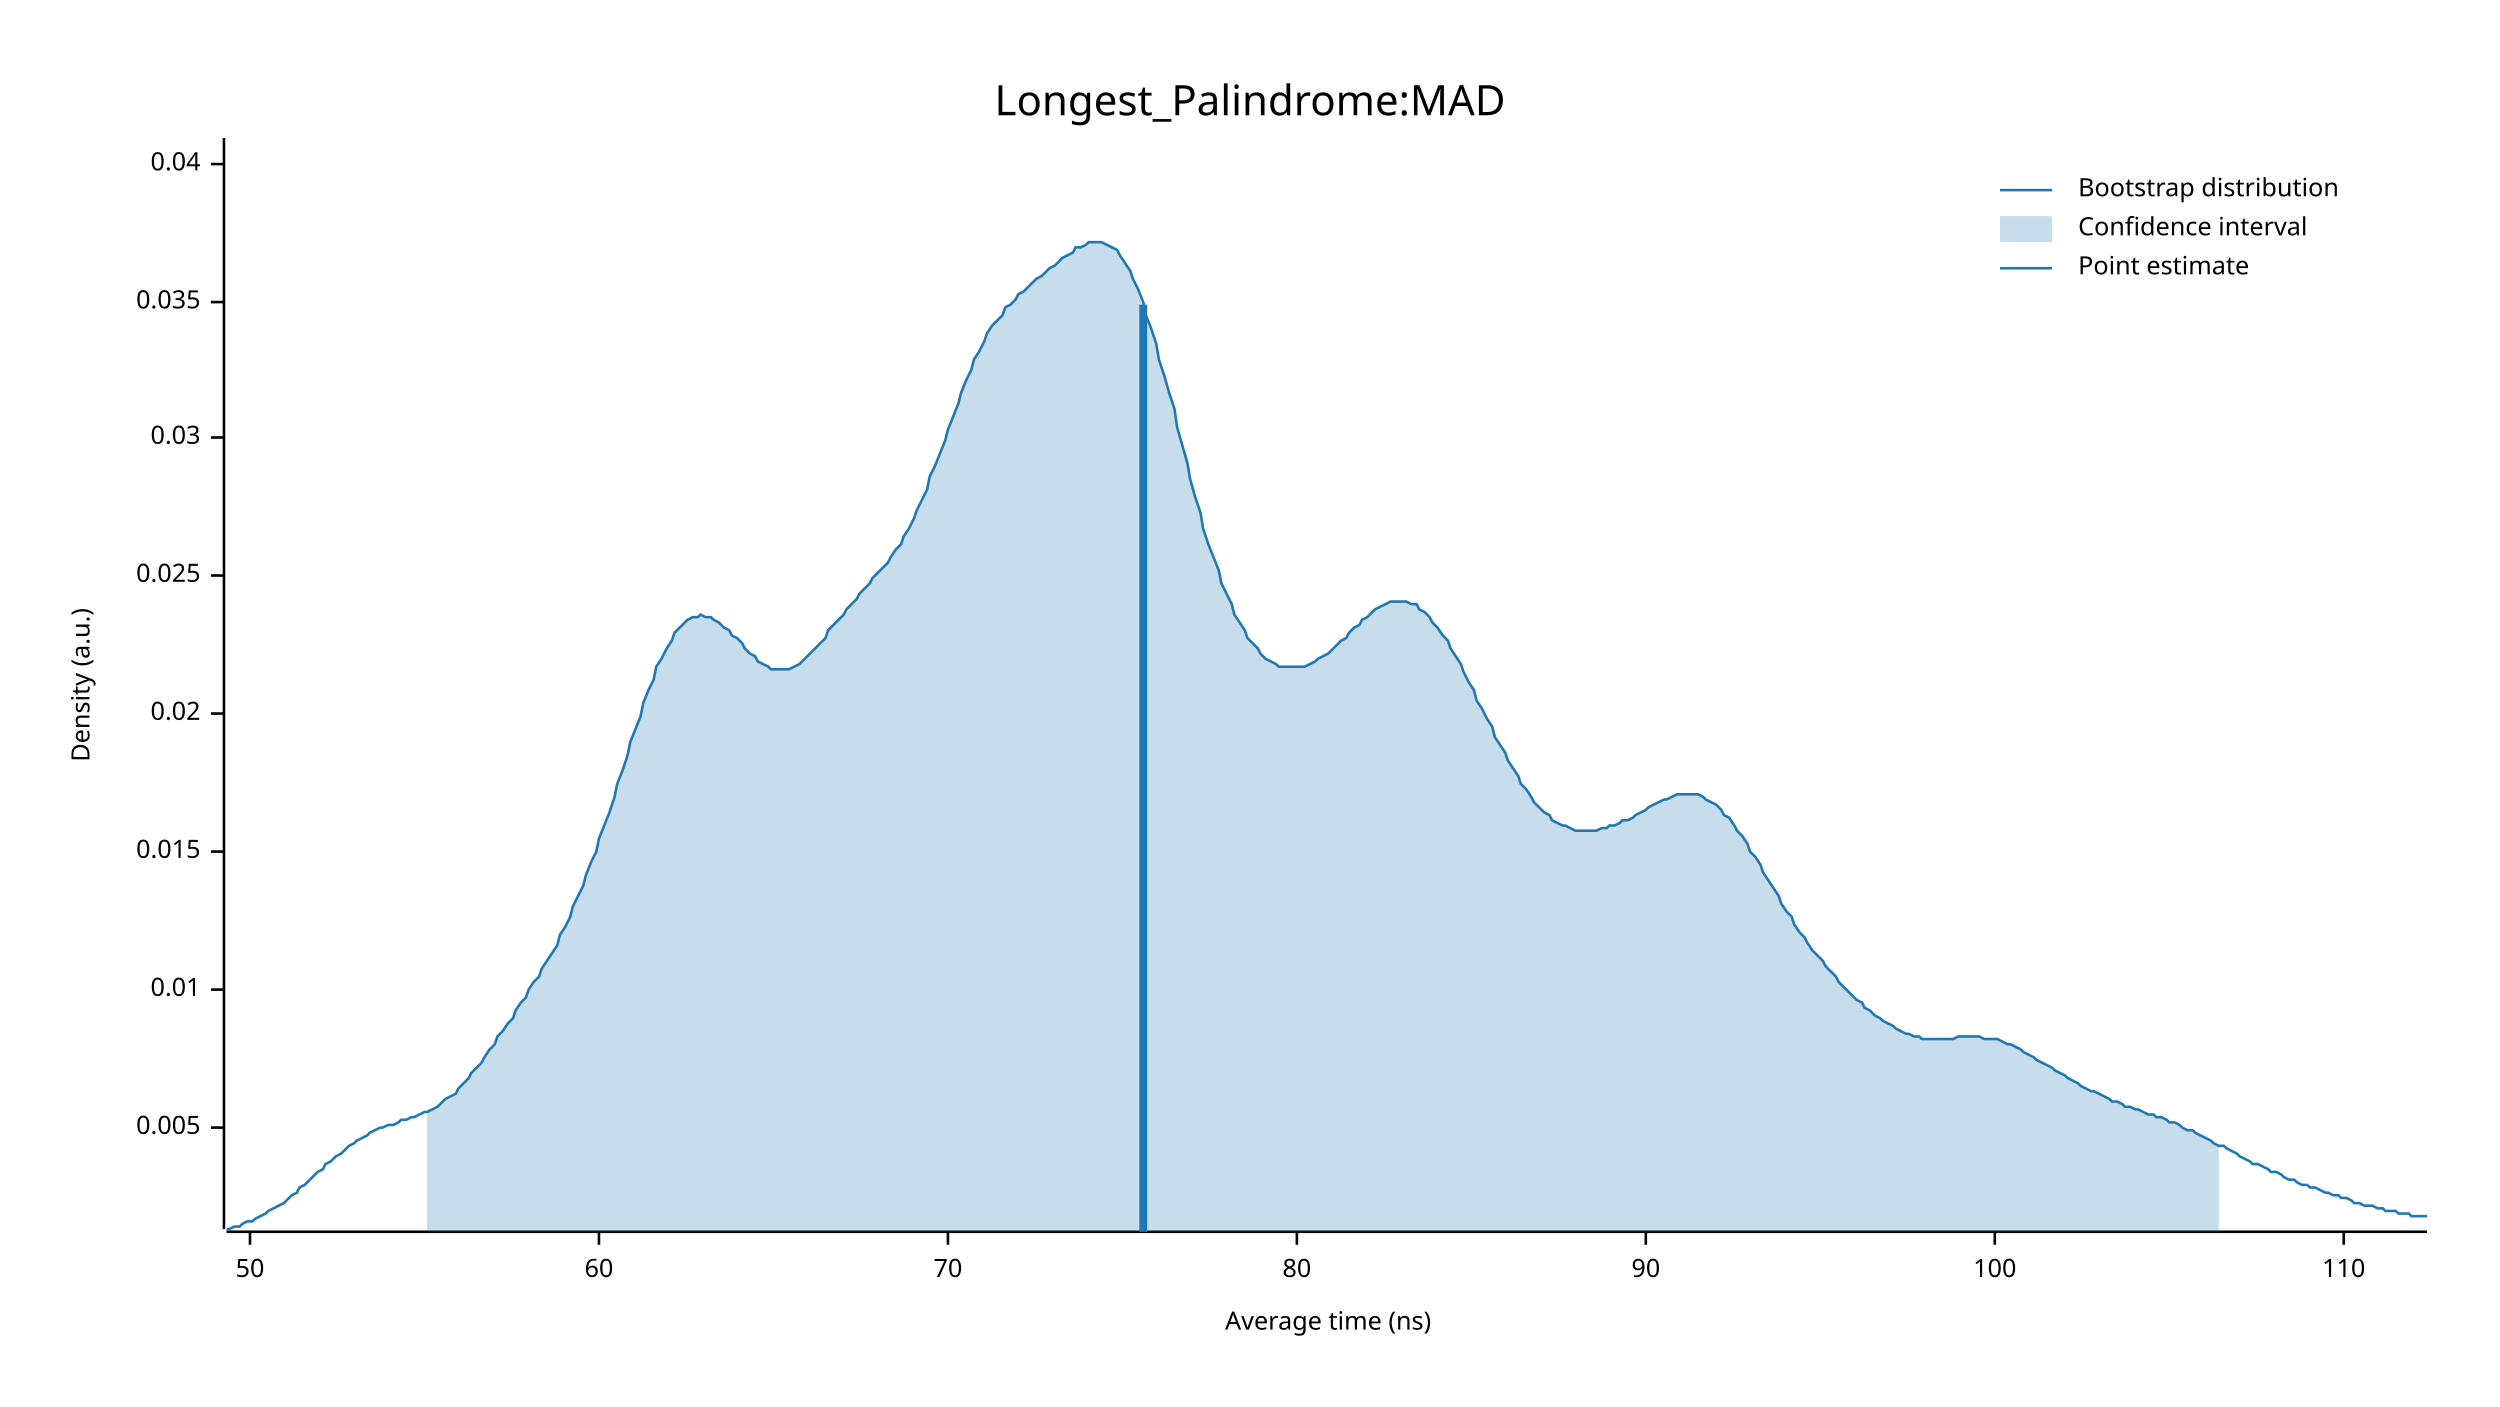
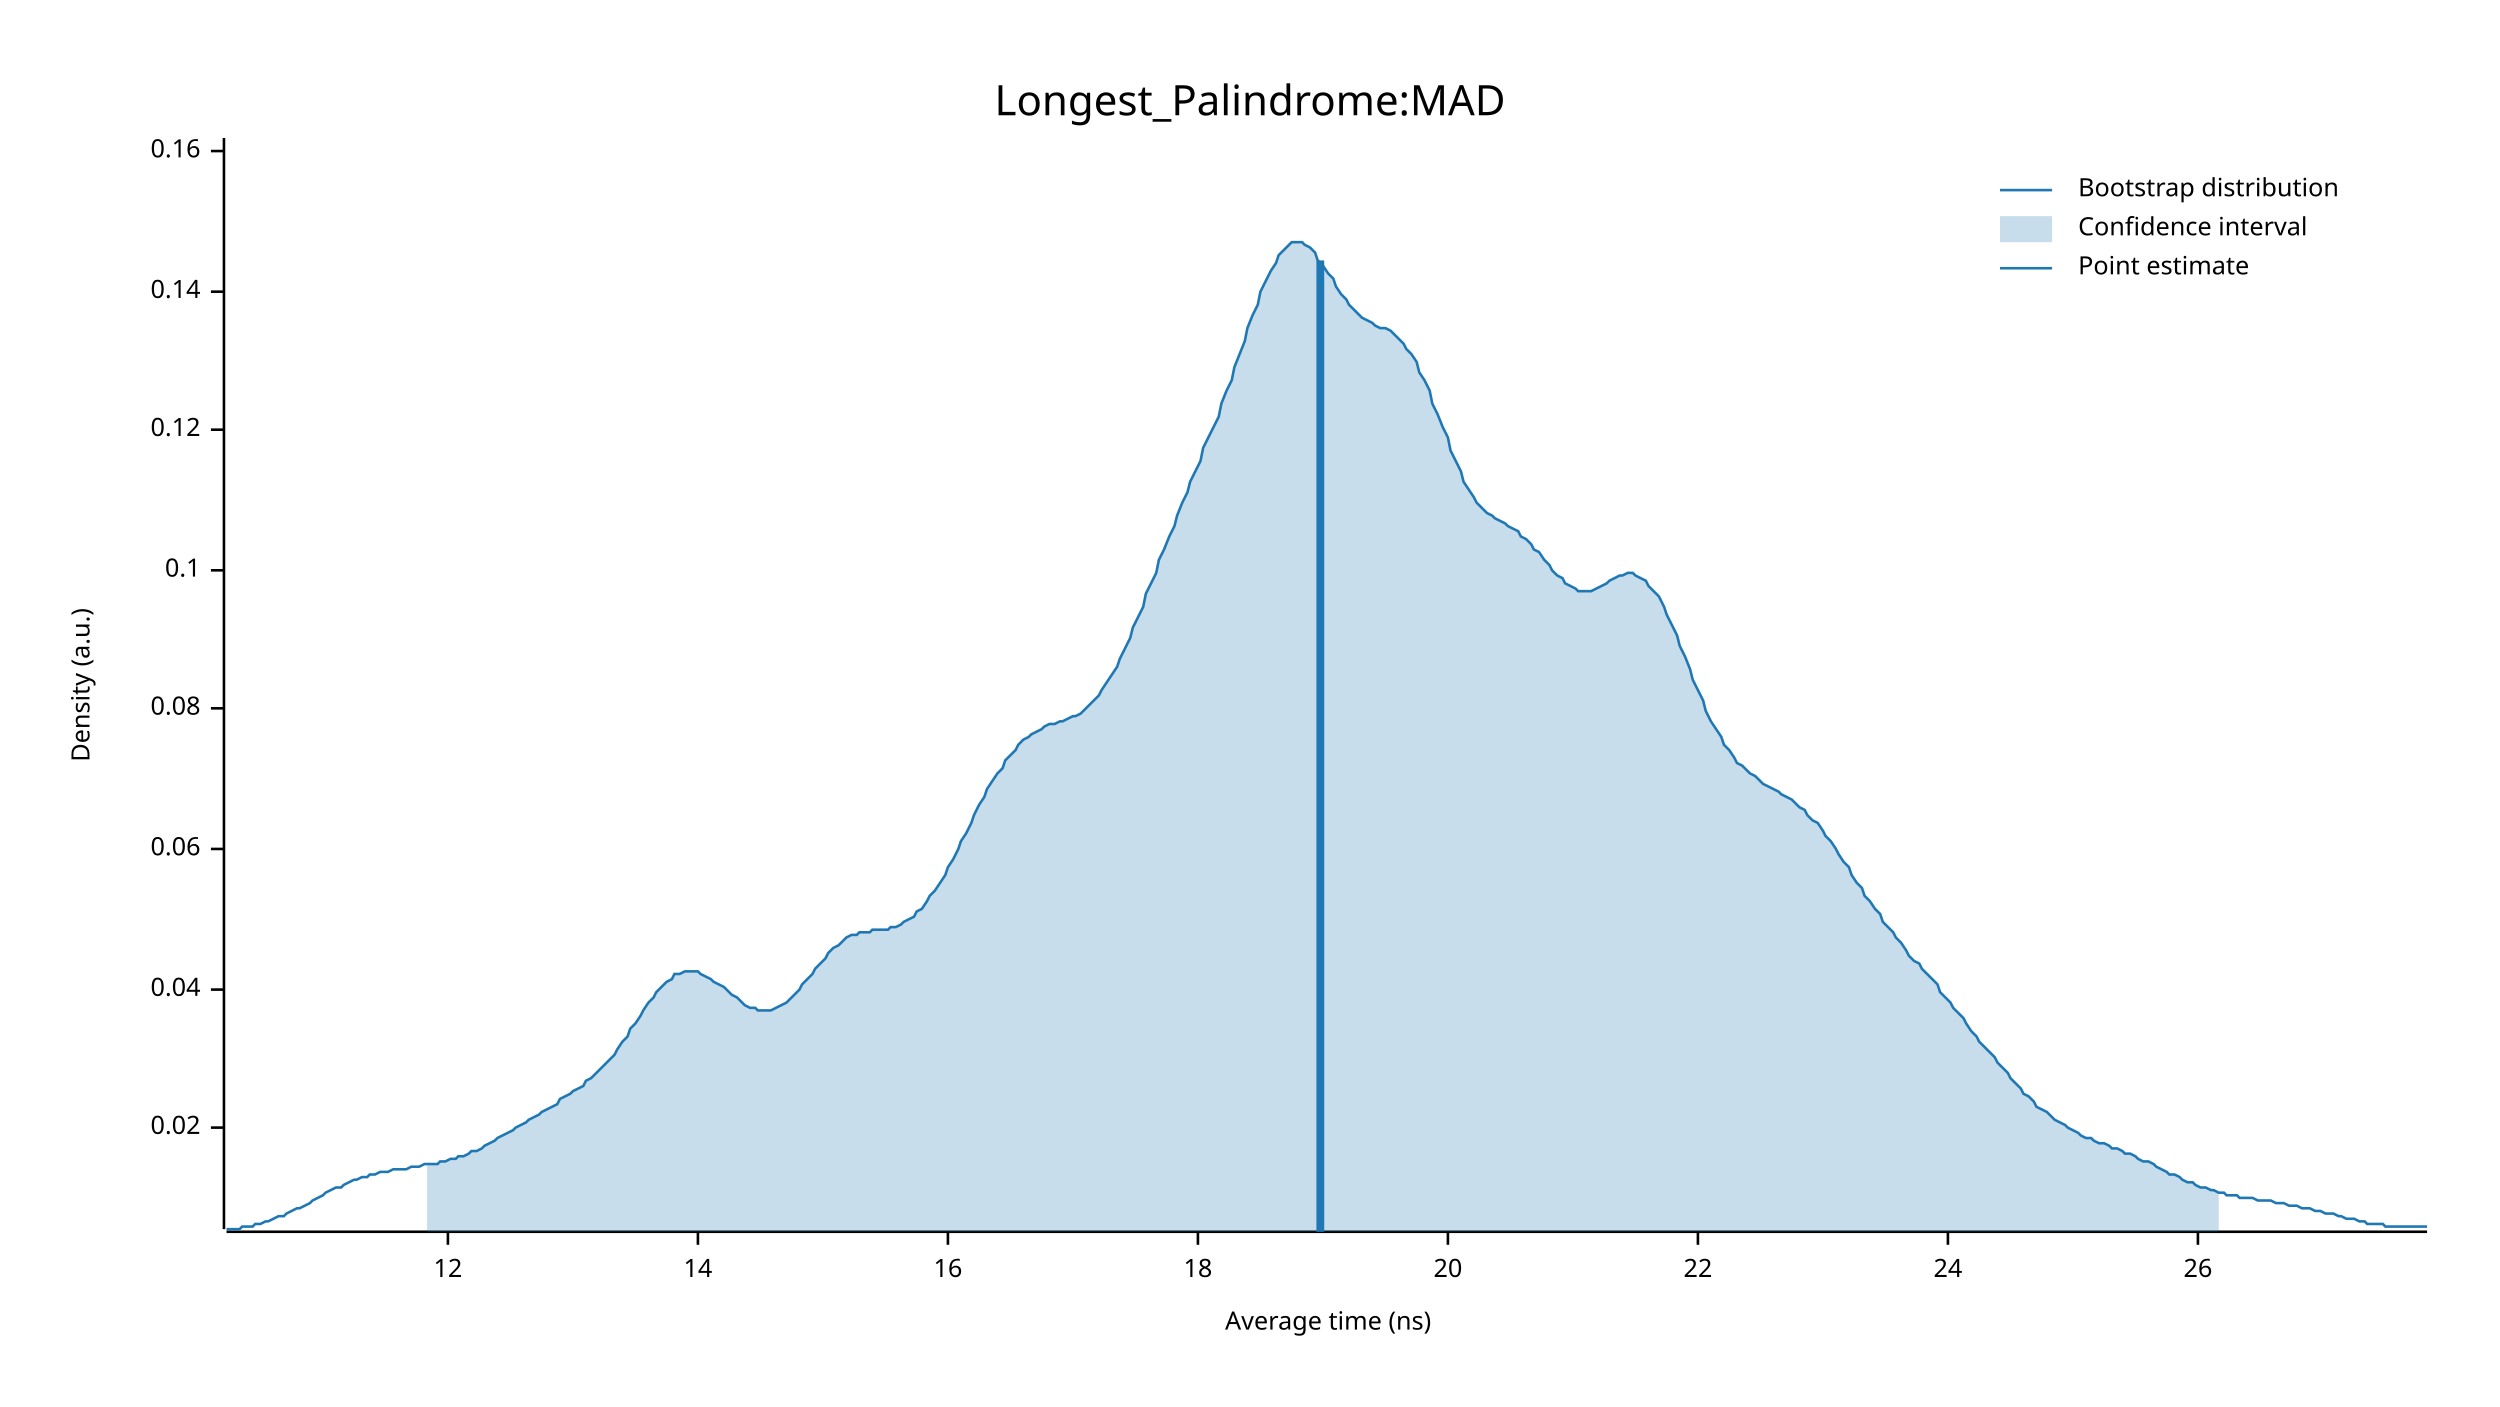
<svg xmlns="http://www.w3.org/2000/svg" width="960" height="540" viewBox="0 0 960 540">
  <text x="480" y="32" dy="0.76em" text-anchor="middle" font-family="sans-serif" font-size="16.129" opacity="1" fill="#000000">
Longest_Palindrome:MAD
</text>
  <text x="27" y="263" dy="0.76em" text-anchor="middle" font-family="sans-serif" font-size="9.677" opacity="1" fill="#000000" transform="rotate(270, 27, 263)">
Density (a.u.)
</text>
  <text x="510" y="513" dy="-0.5ex" text-anchor="middle" font-family="sans-serif" font-size="9.677" opacity="1" fill="#000000">
Average time (ns)
</text>
  <polyline fill="none" opacity="1" stroke="#000000" stroke-width="1" points="86,53 86,472 " />
  <text x="77" y="433" dy="0.5ex" text-anchor="end" font-family="sans-serif" font-size="9.677" opacity="1" fill="#000000">
- 0.005
+ 0.02
</text>
  <polyline fill="none" opacity="1" stroke="#000000" stroke-width="1" points="81,433 86,433 " />
  <text x="77" y="380" dy="0.5ex" text-anchor="end" font-family="sans-serif" font-size="9.677" opacity="1" fill="#000000">
- 0.01
+ 0.04
</text>
  <polyline fill="none" opacity="1" stroke="#000000" stroke-width="1" points="81,380 86,380 " />
-   <text x="77" y="327" dy="0.5ex" text-anchor="end" font-family="sans-serif" font-size="9.677" opacity="1" fill="#000000">
- 0.015
+   <text x="77" y="326" dy="0.5ex" text-anchor="end" font-family="sans-serif" font-size="9.677" opacity="1" fill="#000000">
+ 0.06
</text>
-   <polyline fill="none" opacity="1" stroke="#000000" stroke-width="1" points="81,327 86,327 " />
-   <text x="77" y="274" dy="0.5ex" text-anchor="end" font-family="sans-serif" font-size="9.677" opacity="1" fill="#000000">
- 0.02
+   <polyline fill="none" opacity="1" stroke="#000000" stroke-width="1" points="81,326 86,326 " />
+   <text x="77" y="272" dy="0.5ex" text-anchor="end" font-family="sans-serif" font-size="9.677" opacity="1" fill="#000000">
+ 0.08
</text>
-   <polyline fill="none" opacity="1" stroke="#000000" stroke-width="1" points="81,274 86,274 " />
-   <text x="77" y="221" dy="0.5ex" text-anchor="end" font-family="sans-serif" font-size="9.677" opacity="1" fill="#000000">
- 0.025
+   <polyline fill="none" opacity="1" stroke="#000000" stroke-width="1" points="81,272 86,272 " />
+   <text x="77" y="219" dy="0.5ex" text-anchor="end" font-family="sans-serif" font-size="9.677" opacity="1" fill="#000000">
+ 0.1
</text>
-   <polyline fill="none" opacity="1" stroke="#000000" stroke-width="1" points="81,221 86,221 " />
-   <text x="77" y="168" dy="0.5ex" text-anchor="end" font-family="sans-serif" font-size="9.677" opacity="1" fill="#000000">
- 0.03
+   <polyline fill="none" opacity="1" stroke="#000000" stroke-width="1" points="81,219 86,219 " />
+   <text x="77" y="165" dy="0.5ex" text-anchor="end" font-family="sans-serif" font-size="9.677" opacity="1" fill="#000000">
+ 0.12
</text>
-   <polyline fill="none" opacity="1" stroke="#000000" stroke-width="1" points="81,168 86,168 " />
-   <text x="77" y="116" dy="0.5ex" text-anchor="end" font-family="sans-serif" font-size="9.677" opacity="1" fill="#000000">
- 0.035
+   <polyline fill="none" opacity="1" stroke="#000000" stroke-width="1" points="81,165 86,165 " />
+   <text x="77" y="112" dy="0.5ex" text-anchor="end" font-family="sans-serif" font-size="9.677" opacity="1" fill="#000000">
+ 0.14
</text>
-   <polyline fill="none" opacity="1" stroke="#000000" stroke-width="1" points="81,116 86,116 " />
-   <text x="77" y="63" dy="0.5ex" text-anchor="end" font-family="sans-serif" font-size="9.677" opacity="1" fill="#000000">
- 0.04
+   <polyline fill="none" opacity="1" stroke="#000000" stroke-width="1" points="81,112 86,112 " />
+   <text x="77" y="58" dy="0.5ex" text-anchor="end" font-family="sans-serif" font-size="9.677" opacity="1" fill="#000000">
+ 0.16
</text>
-   <polyline fill="none" opacity="1" stroke="#000000" stroke-width="1" points="81,63 86,63 " />
+   <polyline fill="none" opacity="1" stroke="#000000" stroke-width="1" points="81,58 86,58 " />
  <polyline fill="none" opacity="1" stroke="#000000" stroke-width="1" points="87,473 932,473 " />
-   <text x="96" y="483" dy="0.76em" text-anchor="middle" font-family="sans-serif" font-size="9.677" opacity="1" fill="#000000">
- 50
+   <text x="172" y="483" dy="0.76em" text-anchor="middle" font-family="sans-serif" font-size="9.677" opacity="1" fill="#000000">
+ 12
</text>
-   <polyline fill="none" opacity="1" stroke="#000000" stroke-width="1" points="96,473 96,478 " />
-   <text x="230" y="483" dy="0.76em" text-anchor="middle" font-family="sans-serif" font-size="9.677" opacity="1" fill="#000000">
- 60
+   <polyline fill="none" opacity="1" stroke="#000000" stroke-width="1" points="172,473 172,478 " />
+   <text x="268" y="483" dy="0.76em" text-anchor="middle" font-family="sans-serif" font-size="9.677" opacity="1" fill="#000000">
+ 14
</text>
-   <polyline fill="none" opacity="1" stroke="#000000" stroke-width="1" points="230,473 230,478 " />
+   <polyline fill="none" opacity="1" stroke="#000000" stroke-width="1" points="268,473 268,478 " />
  <text x="364" y="483" dy="0.76em" text-anchor="middle" font-family="sans-serif" font-size="9.677" opacity="1" fill="#000000">
- 70
+ 16
</text>
  <polyline fill="none" opacity="1" stroke="#000000" stroke-width="1" points="364,473 364,478 " />
-   <text x="498" y="483" dy="0.76em" text-anchor="middle" font-family="sans-serif" font-size="9.677" opacity="1" fill="#000000">
- 80
+   <text x="460" y="483" dy="0.76em" text-anchor="middle" font-family="sans-serif" font-size="9.677" opacity="1" fill="#000000">
+ 18
</text>
-   <polyline fill="none" opacity="1" stroke="#000000" stroke-width="1" points="498,473 498,478 " />
-   <text x="632" y="483" dy="0.76em" text-anchor="middle" font-family="sans-serif" font-size="9.677" opacity="1" fill="#000000">
- 90
+   <polyline fill="none" opacity="1" stroke="#000000" stroke-width="1" points="460,473 460,478 " />
+   <text x="556" y="483" dy="0.76em" text-anchor="middle" font-family="sans-serif" font-size="9.677" opacity="1" fill="#000000">
+ 20
</text>
-   <polyline fill="none" opacity="1" stroke="#000000" stroke-width="1" points="632,473 632,478 " />
-   <text x="766" y="483" dy="0.76em" text-anchor="middle" font-family="sans-serif" font-size="9.677" opacity="1" fill="#000000">
- 100
+   <polyline fill="none" opacity="1" stroke="#000000" stroke-width="1" points="556,473 556,478 " />
+   <text x="652" y="483" dy="0.76em" text-anchor="middle" font-family="sans-serif" font-size="9.677" opacity="1" fill="#000000">
+ 22
</text>
-   <polyline fill="none" opacity="1" stroke="#000000" stroke-width="1" points="766,473 766,478 " />
-   <text x="900" y="483" dy="0.76em" text-anchor="middle" font-family="sans-serif" font-size="9.677" opacity="1" fill="#000000">
- 110
+   <polyline fill="none" opacity="1" stroke="#000000" stroke-width="1" points="652,473 652,478 " />
+   <text x="748" y="483" dy="0.76em" text-anchor="middle" font-family="sans-serif" font-size="9.677" opacity="1" fill="#000000">
+ 24
</text>
-   <polyline fill="none" opacity="1" stroke="#000000" stroke-width="1" points="900,473 900,478 " />
-   <polyline fill="none" opacity="1" stroke="#1F78B4" stroke-width="1" points="87,472 88,472 90,471 92,471 93,470 95,469 97,469 98,468 100,467 102,466 103,465 105,464 107,463 109,462 110,461 112,459 114,458 115,456 117,455 119,453 120,452 122,450 124,449 125,447 127,446 129,444 131,443 132,442 134,440 136,439 137,438 139,437 141,436 142,435 144,434 146,433 147,433 149,432 151,432 153,431 154,430 156,430 158,429 159,429 161,428 163,427 164,427 166,426 168,425 169,424 171,422 173,421 175,420 176,418 178,416 180,414 181,412 183,410 185,408 186,406 188,403 190,401 191,398 193,396 195,393 197,391 198,388 200,385 202,383 203,380 205,377 207,375 208,372 210,369 212,366 214,363 215,359 217,356 219,352 220,348 222,344 224,340 225,336 227,331 229,327 230,322 232,317 234,312 236,306 237,301 239,296 241,290 242,285 244,280 246,275 247,270 249,265 251,261 252,256 254,253 256,249 258,246 259,243 261,241 263,239 264,238 266,237 268,237 269,236 271,237 273,237 274,238 276,239 278,241 280,242 281,244 283,245 285,247 286,249 288,251 290,252 291,254 293,255 295,256 296,257 298,257 300,257 302,257 303,257 305,256 307,255 308,254 310,252 312,250 313,249 315,247 317,245 318,242 320,240 322,238 324,236 325,234 327,232 329,230 330,228 332,226 334,224 335,222 337,220 339,218 341,216 342,214 344,211 346,209 347,206 349,203 351,199 352,196 354,192 356,188 357,183 359,179 361,174 363,169 364,165 366,160 368,155 369,151 371,146 373,142 374,138 376,135 378,131 379,128 381,125 383,123 385,121 386,118 388,117 390,115 391,113 393,112 395,110 396,109 398,107 400,106 401,105 403,103 405,102 407,100 408,99 410,98 412,97 413,95 415,95 417,94 418,93 420,93 422,93 423,93 425,94 427,95 429,96 430,98 432,101 434,104 435,107 437,111 439,116 440,121 442,126 444,132 445,138 447,144 449,151 451,157 452,164 454,171 456,178 457,184 459,191 461,197 462,203 464,209 466,214 468,219 469,224 471,228 473,232 474,236 476,239 478,242 479,245 481,247 483,249 484,251 486,253 488,254 490,255 491,256 493,256 495,256 496,256 498,256 500,256 501,256 503,255 505,254 506,253 508,252 510,251 512,249 513,248 515,246 517,245 518,243 520,241 522,240 523,238 525,237 527,235 528,234 530,233 532,232 534,231 535,231 537,231 539,231 540,231 542,232 544,232 545,234 547,235 549,237 550,239 552,241 554,244 556,246 557,249 559,252 561,255 562,258 564,262 566,265 567,269 569,272 571,276 573,279 574,283 576,286 578,289 579,292 581,295 583,298 584,301 586,303 588,306 589,308 591,310 593,312 595,313 596,315 598,316 600,317 601,317 603,318 605,319 606,319 608,319 610,319 611,319 613,319 615,318 617,318 618,317 620,317 622,316 623,315 625,315 627,314 628,313 630,312 632,311 633,310 635,309 637,308 639,307 640,307 642,306 644,305 645,305 647,305 649,305 650,305 652,305 654,306 655,307 657,308 659,309 661,311 662,313 664,314 666,317 667,319 669,321 671,324 672,327 674,329 676,332 677,335 679,338 681,341 683,344 684,347 686,350 688,352 689,355 691,358 693,360 694,362 696,365 698,367 700,369 701,371 703,373 705,375 706,377 708,379 710,381 711,382 713,384 715,385 716,387 718,388 720,390 722,391 723,392 725,393 727,394 728,395 730,396 732,397 733,397 735,398 737,398 738,399 740,399 742,399 744,399 745,399 747,399 749,399 750,399 752,398 754,398 755,398 757,398 759,398 760,398 762,399 764,399 766,399 767,399 769,400 771,401 772,401 774,402 776,403 777,404 779,405 781,406 782,407 784,408 786,409 788,410 789,411 791,412 793,413 794,414 796,415 798,416 799,417 801,418 803,419 804,419 806,420 808,421 810,422 811,423 813,423 815,424 816,425 818,425 820,426 821,426 823,427 825,428 827,428 828,429 830,429 832,430 833,431 835,431 837,432 838,433 840,434 842,434 843,435 845,436 847,437 849,438 850,439 852,440 854,440 855,441 857,442 859,443 860,444 862,445 864,446 865,447 867,447 869,448 871,449 872,450 874,450 876,451 877,452 879,453 881,453 882,454 884,455 886,455 887,456 889,456 891,457 893,458 894,458 896,459 898,459 899,460 901,460 903,461 904,462 906,462 908,463 909,463 911,463 913,464 915,464 916,465 918,465 920,465 921,466 923,466 925,466 926,467 928,467 930,467 932,467 " />
-   <polygon opacity="0.25" fill="#1F78B4" points="164,427 166,426 168,425 169,424 171,422 173,421 175,420 176,418 178,416 180,414 181,412 183,410 185,408 186,406 188,403 190,401 191,398 193,396 195,393 197,391 198,388 200,385 202,383 203,380 205,377 207,375 208,372 210,369 212,366 214,363 215,359 217,356 219,352 220,348 222,344 224,340 225,336 227,331 229,327 230,322 232,317 234,312 236,306 237,301 239,296 241,290 242,285 244,280 246,275 247,270 249,265 251,261 252,256 254,253 256,249 258,246 259,243 261,241 263,239 264,238 266,237 268,237 269,236 271,237 273,237 274,238 276,239 278,241 280,242 281,244 283,245 285,247 286,249 288,251 290,252 291,254 293,255 295,256 296,257 298,257 300,257 302,257 303,257 305,256 307,255 308,254 310,252 312,250 313,249 315,247 317,245 318,242 320,240 322,238 324,236 325,234 327,232 329,230 330,228 332,226 334,224 335,222 337,220 339,218 341,216 342,214 344,211 346,209 347,206 349,203 351,199 352,196 354,192 356,188 357,183 359,179 361,174 363,169 364,165 366,160 368,155 369,151 371,146 373,142 374,138 376,135 378,131 379,128 381,125 383,123 385,121 386,118 388,117 390,115 391,113 393,112 395,110 396,109 398,107 400,106 401,105 403,103 405,102 407,100 408,99 410,98 412,97 413,95 415,95 417,94 418,93 420,93 422,93 423,93 425,94 427,95 429,96 430,98 432,101 434,104 435,107 437,111 439,116 440,121 442,126 444,132 445,138 447,144 449,151 451,157 452,164 454,171 456,178 457,184 459,191 461,197 462,203 464,209 466,214 468,219 469,224 471,228 473,232 474,236 476,239 478,242 479,245 481,247 483,249 484,251 486,253 488,254 490,255 491,256 493,256 495,256 496,256 498,256 500,256 501,256 503,255 505,254 506,253 508,252 510,251 512,249 513,248 515,246 517,245 518,243 520,241 522,240 523,238 525,237 527,235 528,234 530,233 532,232 534,231 535,231 537,231 539,231 540,231 542,232 544,232 545,234 547,235 549,237 550,239 552,241 554,244 556,246 557,249 559,252 561,255 562,258 564,262 566,265 567,269 569,272 571,276 573,279 574,283 576,286 578,289 579,292 581,295 583,298 584,301 586,303 588,306 589,308 591,310 593,312 595,313 596,315 598,316 600,317 601,317 603,318 605,319 606,319 608,319 610,319 611,319 613,319 615,318 617,318 618,317 620,317 622,316 623,315 625,315 627,314 628,313 630,312 632,311 633,310 635,309 637,308 639,307 640,307 642,306 644,305 645,305 647,305 649,305 650,305 652,305 654,306 655,307 657,308 659,309 661,311 662,313 664,314 666,317 667,319 669,321 671,324 672,327 674,329 676,332 677,335 679,338 681,341 683,344 684,347 686,350 688,352 689,355 691,358 693,360 694,362 696,365 698,367 700,369 701,371 703,373 705,375 706,377 708,379 710,381 711,382 713,384 715,385 716,387 718,388 720,390 722,391 723,392 725,393 727,394 728,395 730,396 732,397 733,397 735,398 737,398 738,399 740,399 742,399 744,399 745,399 747,399 749,399 750,399 752,398 754,398 755,398 757,398 759,398 760,398 762,399 764,399 766,399 767,399 769,400 771,401 772,401 774,402 776,403 777,404 779,405 781,406 782,407 784,408 786,409 788,410 789,411 791,412 793,413 794,414 796,415 798,416 799,417 801,418 803,419 804,419 806,420 808,421 810,422 811,423 813,423 815,424 816,425 818,425 820,426 821,426 823,427 825,428 827,428 828,429 830,429 832,430 833,431 835,431 837,432 838,433 840,434 842,434 843,435 845,436 847,437 849,438 850,439 852,440 852,473 164,473 " />
-   <polyline fill="none" opacity="1" stroke="#1F78B4" stroke-width="3" points="439,473 439,117 " />
+   <polyline fill="none" opacity="1" stroke="#000000" stroke-width="1" points="748,473 748,478 " />
+   <text x="844" y="483" dy="0.76em" text-anchor="middle" font-family="sans-serif" font-size="9.677" opacity="1" fill="#000000">
+ 26
+ </text>
+   <polyline fill="none" opacity="1" stroke="#000000" stroke-width="1" points="844,473 844,478 " />
+   <polyline fill="none" opacity="1" stroke="#1F78B4" stroke-width="1" points="87,472 88,472 90,472 92,472 93,471 95,471 97,471 98,470 100,470 102,469 103,469 105,468 107,467 109,467 110,466 112,465 114,464 115,464 117,463 119,462 120,461 122,460 124,459 125,458 127,457 129,456 131,456 132,455 134,454 136,453 137,453 139,452 141,452 142,451 144,451 146,450 147,450 149,450 151,449 153,449 154,449 156,449 158,448 159,448 161,448 163,447 164,447 166,447 168,447 169,446 171,446 173,445 175,445 176,444 178,444 180,443 181,442 183,442 185,441 186,440 188,439 190,438 191,437 193,436 195,435 197,434 198,433 200,432 202,431 203,430 205,429 207,428 208,427 210,426 212,425 214,424 215,422 217,421 219,420 220,419 222,418 224,417 225,415 227,414 229,412 230,411 232,409 234,407 236,405 237,403 239,400 241,398 242,395 244,393 246,390 247,388 249,385 251,383 252,381 254,379 256,377 258,376 259,374 261,374 263,373 264,373 266,373 268,373 269,374 271,375 273,376 274,377 276,378 278,379 280,381 281,382 283,383 285,385 286,386 288,387 290,387 291,388 293,388 295,388 296,388 298,387 300,386 302,385 303,384 305,382 307,380 308,378 310,376 312,374 313,372 315,370 317,368 318,366 320,364 322,363 324,361 325,360 327,359 329,359 330,358 332,358 334,358 335,357 337,357 339,357 341,357 342,356 344,356 346,355 347,354 349,353 351,352 352,350 354,349 356,346 357,344 359,342 361,339 363,336 364,333 366,330 368,326 369,323 371,320 373,316 374,313 376,309 378,306 379,303 381,300 383,297 385,295 386,292 388,290 390,288 391,286 393,284 395,283 396,282 398,281 400,280 401,279 403,278 405,278 407,277 408,277 410,276 412,275 413,275 415,274 417,272 418,271 420,269 422,267 423,265 425,262 427,259 429,256 430,253 432,249 434,245 435,241 437,237 439,233 440,228 442,224 444,220 445,215 447,211 449,206 451,202 452,198 454,193 456,189 457,185 459,181 461,177 462,172 464,168 466,164 468,160 469,155 471,150 473,146 474,141 476,136 478,131 479,126 481,121 483,117 484,112 486,108 488,104 490,101 491,98 493,96 495,94 496,93 498,93 500,93 501,94 503,95 505,97 506,100 508,102 510,105 512,107 513,110 515,113 517,115 518,117 520,119 522,121 523,122 525,123 527,124 528,125 530,126 532,126 534,127 535,128 537,130 539,132 540,134 542,136 544,139 545,143 547,146 549,150 550,155 552,159 554,164 556,168 557,173 559,177 561,181 562,185 564,188 566,191 567,193 569,195 571,197 573,198 574,199 576,200 578,201 579,202 581,203 583,204 584,206 586,207 588,209 589,211 591,212 593,215 595,217 596,219 598,221 600,222 601,224 603,225 605,226 606,227 608,227 610,227 611,227 613,226 615,225 617,224 618,223 620,222 622,221 623,221 625,220 627,220 628,221 630,222 632,223 633,225 635,227 637,229 639,233 640,236 642,240 644,244 645,248 647,252 649,257 650,261 652,265 654,269 655,273 657,277 659,280 661,283 662,286 664,288 666,291 667,293 669,294 671,296 672,297 674,298 676,300 677,301 679,302 681,303 683,304 684,305 686,306 688,307 689,308 691,310 693,311 694,313 696,315 698,316 700,319 701,321 703,323 705,326 706,328 708,331 710,333 711,336 713,339 715,341 716,344 718,346 720,349 722,351 723,354 725,356 727,358 728,360 730,362 732,365 733,367 735,369 737,370 738,372 740,374 742,376 744,378 745,381 747,383 749,385 750,387 752,389 754,391 755,393 757,396 759,398 760,400 762,402 764,404 766,406 767,408 769,410 771,412 772,414 774,416 776,418 777,420 779,421 781,423 782,425 784,426 786,427 788,429 789,430 791,431 793,432 794,433 796,434 798,435 799,436 801,437 803,437 804,438 806,439 808,439 810,440 811,441 813,441 815,442 816,443 818,443 820,444 821,445 823,446 825,446 827,447 828,448 830,449 832,450 833,451 835,451 837,452 838,453 840,454 842,454 843,455 845,456 847,456 849,457 850,457 852,458 854,458 855,459 857,459 859,459 860,460 862,460 864,460 865,460 867,461 869,461 871,461 872,461 874,462 876,462 877,462 879,463 881,463 882,463 884,464 886,464 887,464 889,465 891,465 893,466 894,466 896,466 898,467 899,467 901,468 903,468 904,468 906,469 908,469 909,470 911,470 913,470 915,470 916,471 918,471 920,471 921,471 923,471 925,471 926,471 928,471 930,471 932,471 " />
+   <polygon opacity="0.25" fill="#1F78B4" points="164,447 166,447 168,447 169,446 171,446 173,445 175,445 176,444 178,444 180,443 181,442 183,442 185,441 186,440 188,439 190,438 191,437 193,436 195,435 197,434 198,433 200,432 202,431 203,430 205,429 207,428 208,427 210,426 212,425 214,424 215,422 217,421 219,420 220,419 222,418 224,417 225,415 227,414 229,412 230,411 232,409 234,407 236,405 237,403 239,400 241,398 242,395 244,393 246,390 247,388 249,385 251,383 252,381 254,379 256,377 258,376 259,374 261,374 263,373 264,373 266,373 268,373 269,374 271,375 273,376 274,377 276,378 278,379 280,381 281,382 283,383 285,385 286,386 288,387 290,387 291,388 293,388 295,388 296,388 298,387 300,386 302,385 303,384 305,382 307,380 308,378 310,376 312,374 313,372 315,370 317,368 318,366 320,364 322,363 324,361 325,360 327,359 329,359 330,358 332,358 334,358 335,357 337,357 339,357 341,357 342,356 344,356 346,355 347,354 349,353 351,352 352,350 354,349 356,346 357,344 359,342 361,339 363,336 364,333 366,330 368,326 369,323 371,320 373,316 374,313 376,309 378,306 379,303 381,300 383,297 385,295 386,292 388,290 390,288 391,286 393,284 395,283 396,282 398,281 400,280 401,279 403,278 405,278 407,277 408,277 410,276 412,275 413,275 415,274 417,272 418,271 420,269 422,267 423,265 425,262 427,259 429,256 430,253 432,249 434,245 435,241 437,237 439,233 440,228 442,224 444,220 445,215 447,211 449,206 451,202 452,198 454,193 456,189 457,185 459,181 461,177 462,172 464,168 466,164 468,160 469,155 471,150 473,146 474,141 476,136 478,131 479,126 481,121 483,117 484,112 486,108 488,104 490,101 491,98 493,96 495,94 496,93 498,93 500,93 501,94 503,95 505,97 506,100 508,102 510,105 512,107 513,110 515,113 517,115 518,117 520,119 522,121 523,122 525,123 527,124 528,125 530,126 532,126 534,127 535,128 537,130 539,132 540,134 542,136 544,139 545,143 547,146 549,150 550,155 552,159 554,164 556,168 557,173 559,177 561,181 562,185 564,188 566,191 567,193 569,195 571,197 573,198 574,199 576,200 578,201 579,202 581,203 583,204 584,206 586,207 588,209 589,211 591,212 593,215 595,217 596,219 598,221 600,222 601,224 603,225 605,226 606,227 608,227 610,227 611,227 613,226 615,225 617,224 618,223 620,222 622,221 623,221 625,220 627,220 628,221 630,222 632,223 633,225 635,227 637,229 639,233 640,236 642,240 644,244 645,248 647,252 649,257 650,261 652,265 654,269 655,273 657,277 659,280 661,283 662,286 664,288 666,291 667,293 669,294 671,296 672,297 674,298 676,300 677,301 679,302 681,303 683,304 684,305 686,306 688,307 689,308 691,310 693,311 694,313 696,315 698,316 700,319 701,321 703,323 705,326 706,328 708,331 710,333 711,336 713,339 715,341 716,344 718,346 720,349 722,351 723,354 725,356 727,358 728,360 730,362 732,365 733,367 735,369 737,370 738,372 740,374 742,376 744,378 745,381 747,383 749,385 750,387 752,389 754,391 755,393 757,396 759,398 760,400 762,402 764,404 766,406 767,408 769,410 771,412 772,414 774,416 776,418 777,420 779,421 781,423 782,425 784,426 786,427 788,429 789,430 791,431 793,432 794,433 796,434 798,435 799,436 801,437 803,437 804,438 806,439 808,439 810,440 811,441 813,441 815,442 816,443 818,443 820,444 821,445 823,446 825,446 827,447 828,448 830,449 832,450 833,451 835,451 837,452 838,453 840,454 842,454 843,455 845,456 847,456 849,457 850,457 852,458 852,473 164,473 " />
+   <polyline fill="none" opacity="1" stroke="#1F78B4" stroke-width="3" points="507,473 507,100 " />
  <text x="798" y="68" dy="0.76em" text-anchor="start" font-family="sans-serif" font-size="9.677" opacity="1" fill="#000000">
Bootstrap distribution
</text>
  <text x="798" y="83" dy="0.76em" text-anchor="start" font-family="sans-serif" font-size="9.677" opacity="1" fill="#000000">
Confidence interval
</text>
  <text x="798" y="98" dy="0.76em" text-anchor="start" font-family="sans-serif" font-size="9.677" opacity="1" fill="#000000">
Point estimate
</text>
  <polyline fill="none" opacity="1" stroke="#1F78B4" stroke-width="1" points="768,73 788,73 " />
  <rect x="768" y="83" width="20" height="10" opacity="0.25" fill="#1F78B4" stroke="none" />
  <polyline fill="none" opacity="1" stroke="#1F78B4" stroke-width="1" points="768,103 788,103 " />
</svg>
